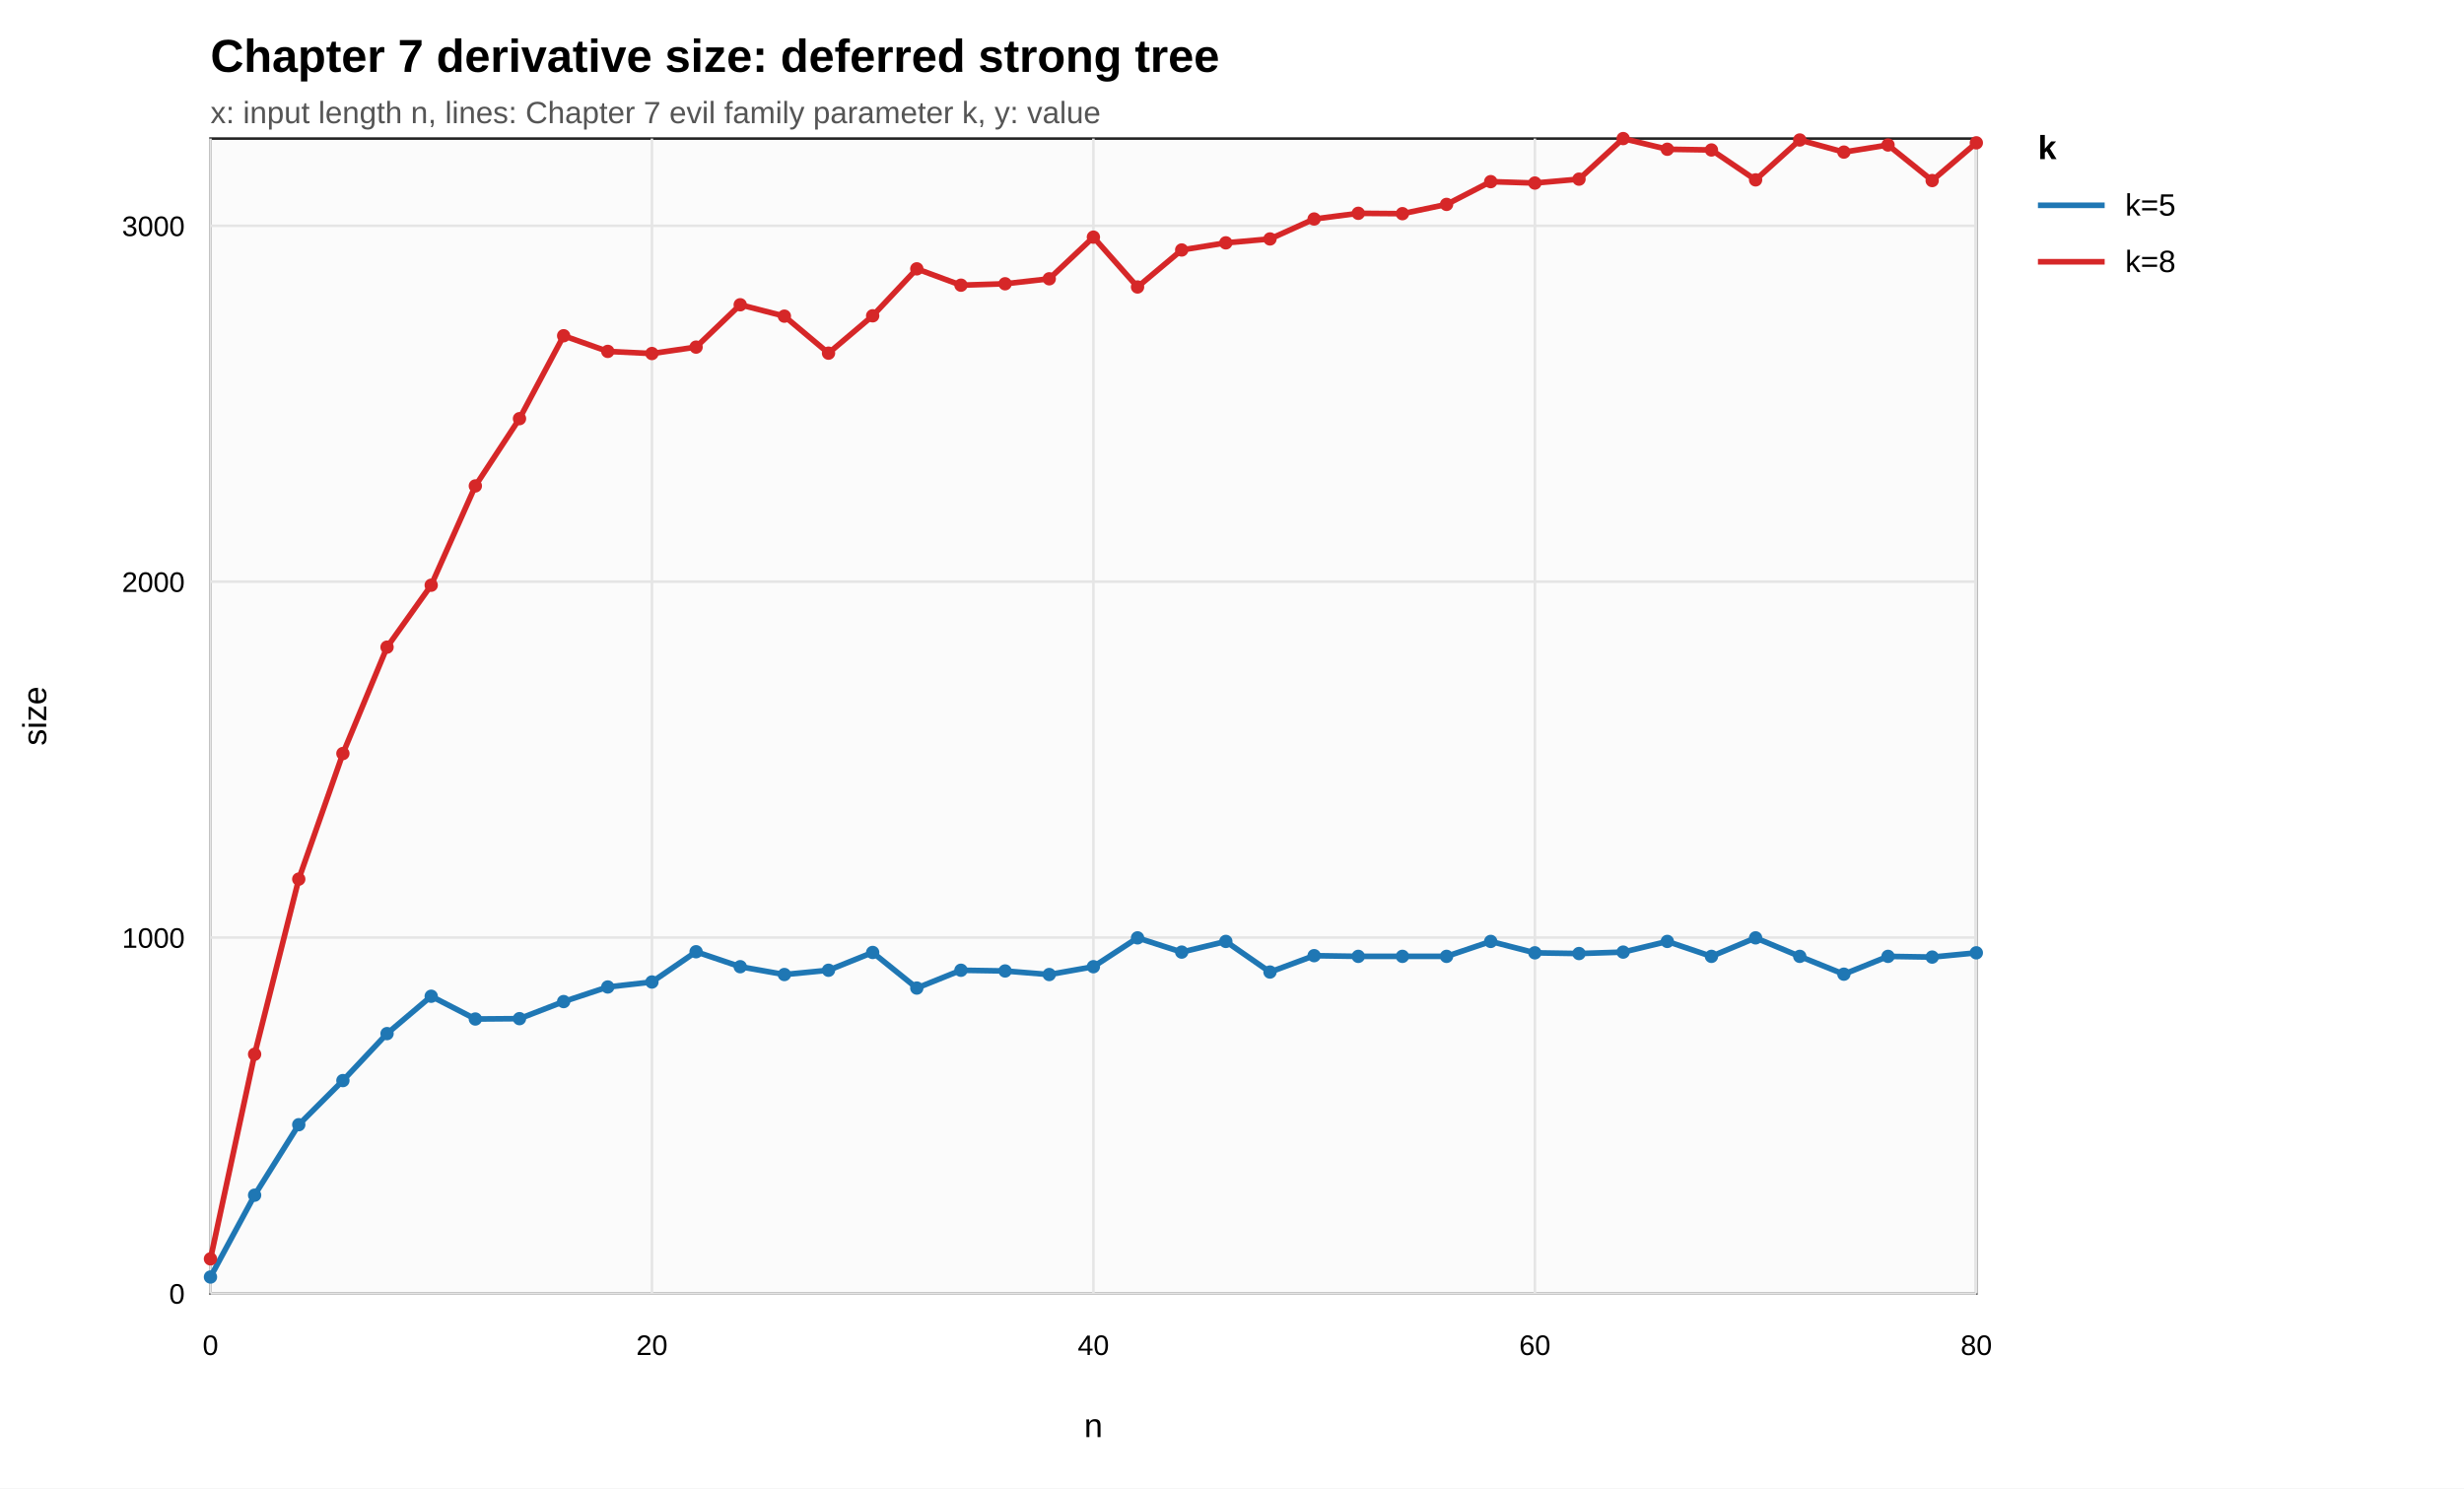
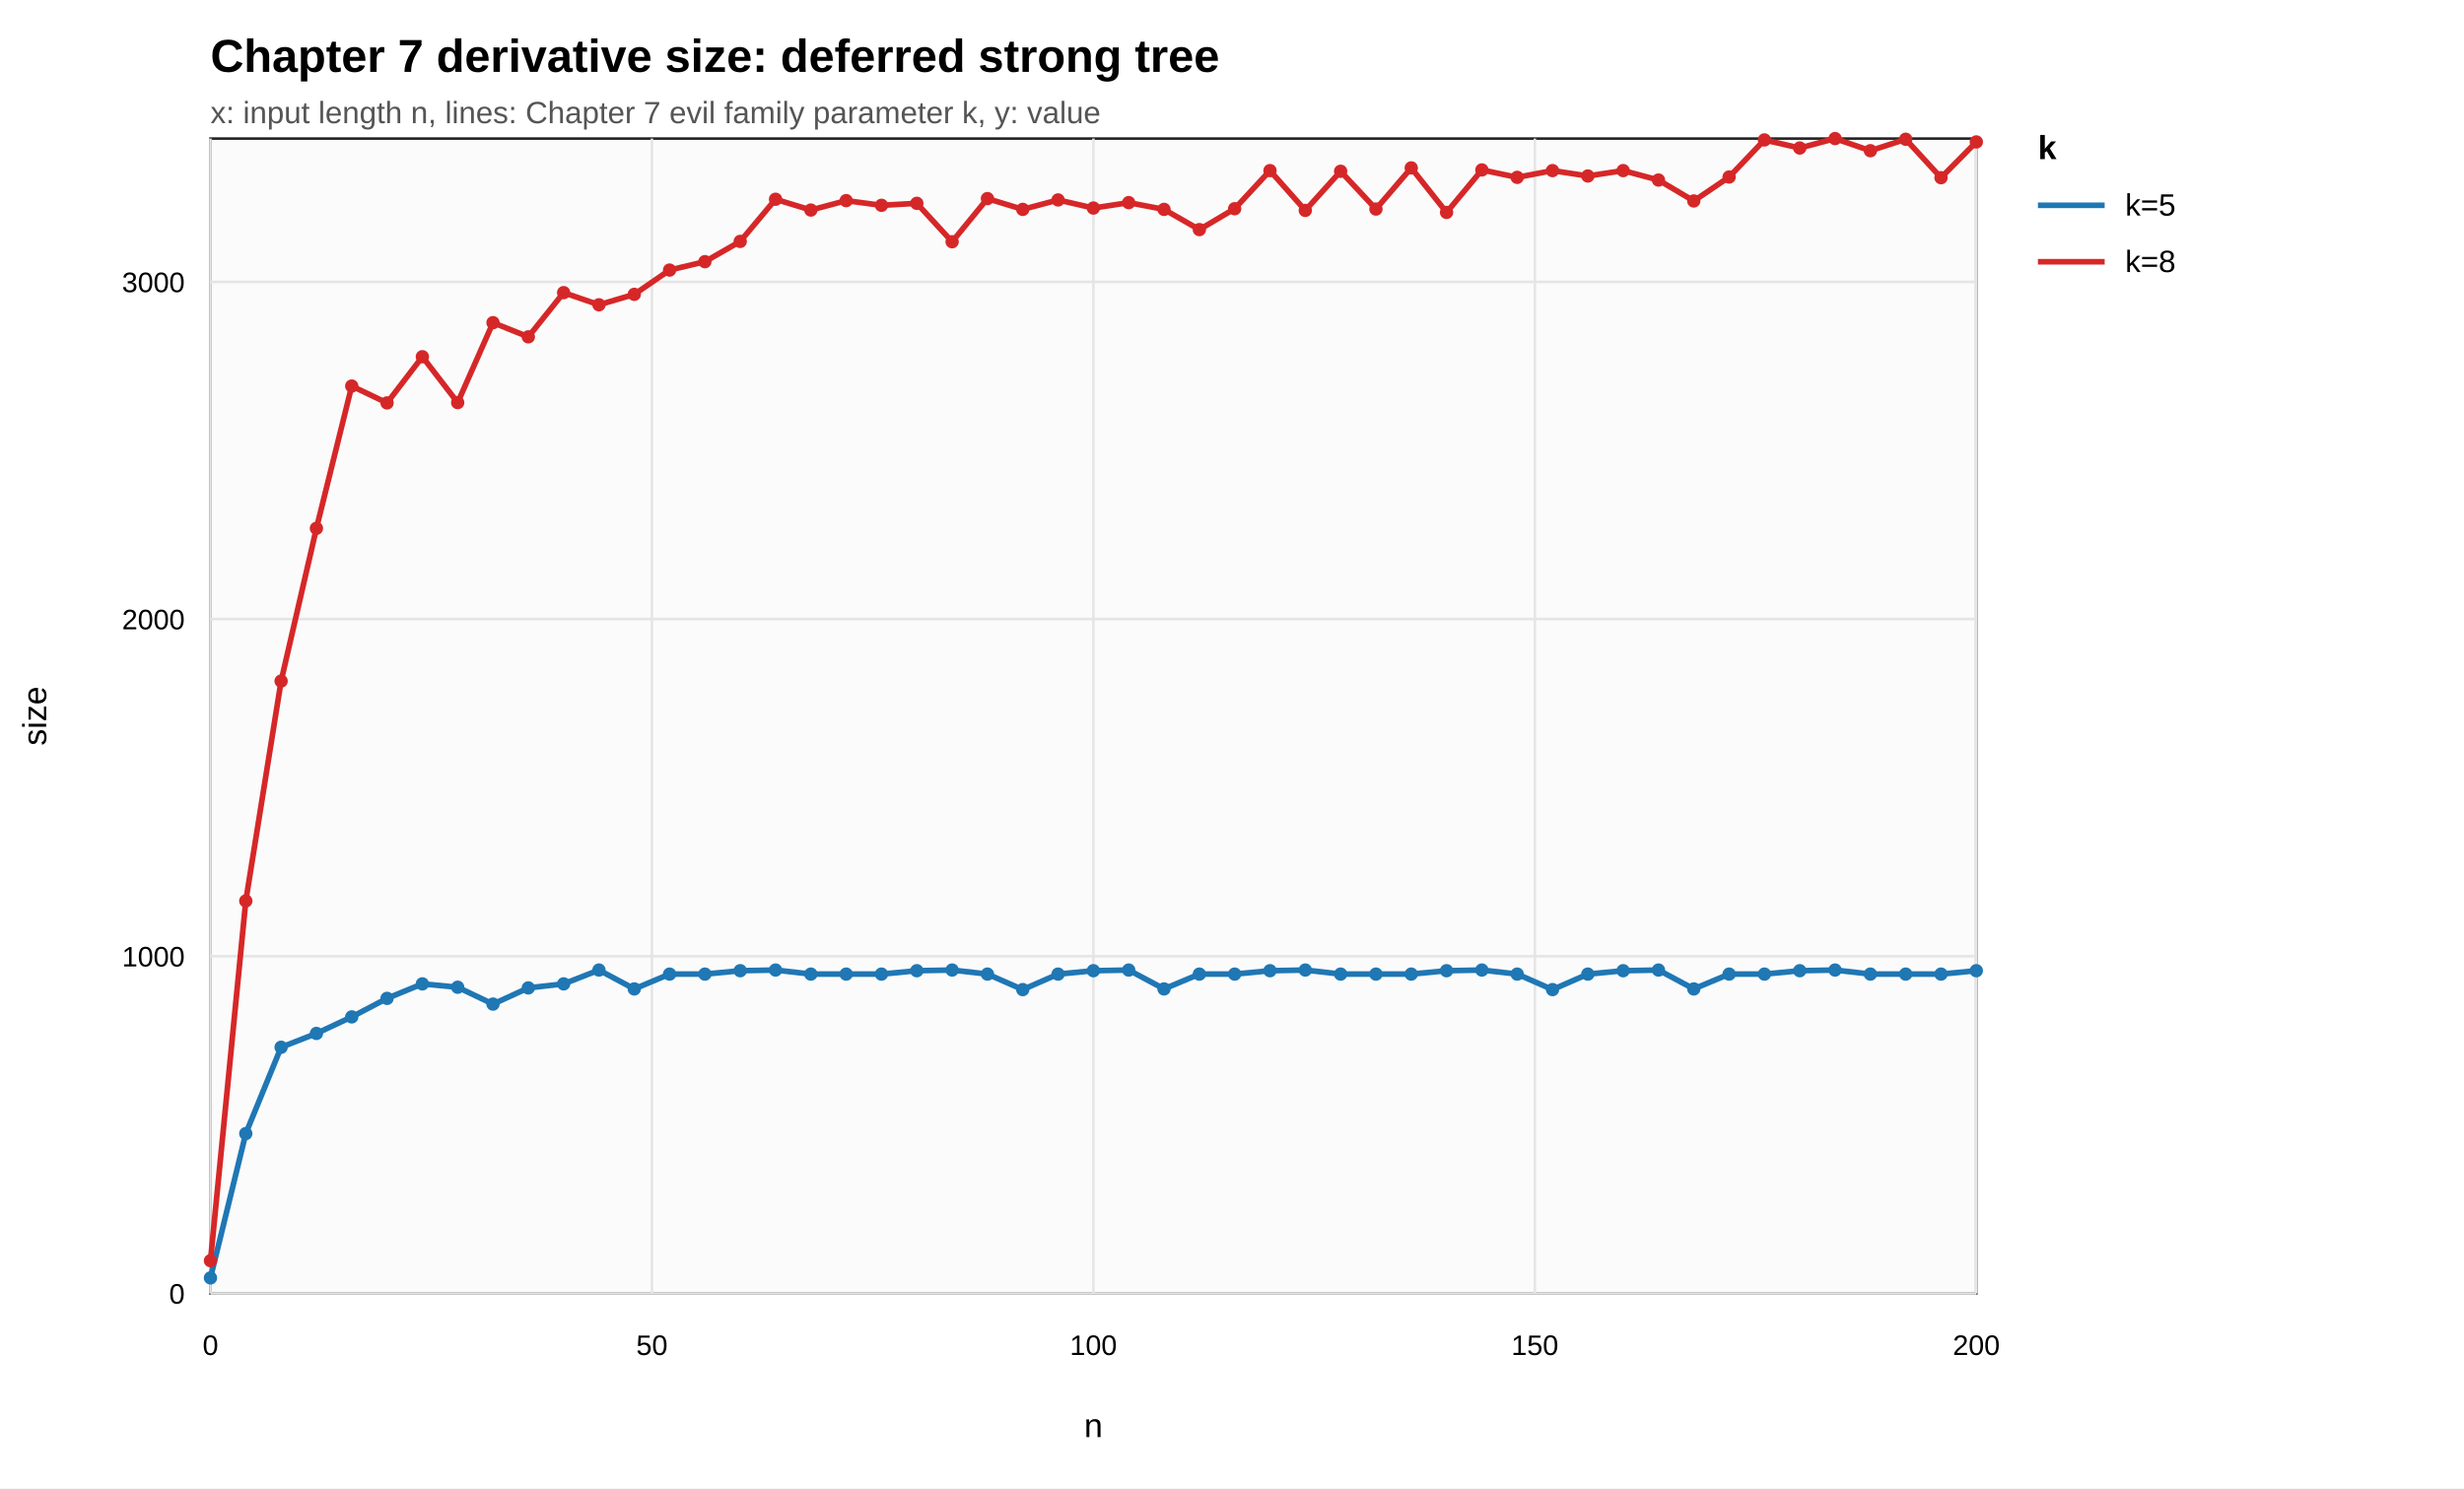
<svg xmlns="http://www.w3.org/2000/svg" width="960" height="580" viewBox="0 0 960 580">
  <rect width="100%" height="100%" fill="#ffffff" />
  <text x="82" y="28" font-family="Arial, sans-serif" font-size="18" font-weight="700">Chapter 7 derivative size: deferred strong tree</text>
  <text x="82" y="48" font-family="Arial, sans-serif" font-size="12" fill="#555">x: input length n, lines: Chapter 7 evil family parameter k, y: value</text>
  <rect x="82" y="54" width="688" height="450" fill="#fbfbfb" stroke="#222" stroke-width="1" />
  <line x1="82.00" y1="54" x2="82.00" y2="504" stroke="#e5e5e5" stroke-width="1" />
  <text x="82.00" y="528" text-anchor="middle" font-family="Arial, sans-serif" font-size="11">0</text>
  <line x1="254.00" y1="54" x2="254.00" y2="504" stroke="#e5e5e5" stroke-width="1" />
-   <text x="254.00" y="528" text-anchor="middle" font-family="Arial, sans-serif" font-size="11">20</text>
+   <text x="254.00" y="528" text-anchor="middle" font-family="Arial, sans-serif" font-size="11">50</text>
  <line x1="426.00" y1="54" x2="426.00" y2="504" stroke="#e5e5e5" stroke-width="1" />
-   <text x="426.00" y="528" text-anchor="middle" font-family="Arial, sans-serif" font-size="11">40</text>
+   <text x="426.00" y="528" text-anchor="middle" font-family="Arial, sans-serif" font-size="11">100</text>
  <line x1="598.00" y1="54" x2="598.00" y2="504" stroke="#e5e5e5" stroke-width="1" />
-   <text x="598.00" y="528" text-anchor="middle" font-family="Arial, sans-serif" font-size="11">60</text>
+   <text x="598.00" y="528" text-anchor="middle" font-family="Arial, sans-serif" font-size="11">150</text>
  <line x1="770.00" y1="54" x2="770.00" y2="504" stroke="#e5e5e5" stroke-width="1" />
-   <text x="770.00" y="528" text-anchor="middle" font-family="Arial, sans-serif" font-size="11">80</text>
+   <text x="770.00" y="528" text-anchor="middle" font-family="Arial, sans-serif" font-size="11">200</text>
  <line x1="82" y1="504.00" x2="770" y2="504.00" stroke="#e5e5e5" stroke-width="1" />
  <text x="72" y="508.00" text-anchor="end" font-family="Arial, sans-serif" font-size="11">0</text>
-   <line x1="82" y1="365.33" x2="770" y2="365.33" stroke="#e5e5e5" stroke-width="1" />
-   <text x="72" y="369.33" text-anchor="end" font-family="Arial, sans-serif" font-size="11">1000</text>
-   <line x1="82" y1="226.65" x2="770" y2="226.65" stroke="#e5e5e5" stroke-width="1" />
-   <text x="72" y="230.65" text-anchor="end" font-family="Arial, sans-serif" font-size="11">2000</text>
-   <line x1="82" y1="87.98" x2="770" y2="87.98" stroke="#e5e5e5" stroke-width="1" />
-   <text x="72" y="91.98" text-anchor="end" font-family="Arial, sans-serif" font-size="11">3000</text>
+   <line x1="82" y1="372.61" x2="770" y2="372.61" stroke="#e5e5e5" stroke-width="1" />
+   <text x="72" y="376.61" text-anchor="end" font-family="Arial, sans-serif" font-size="11">1000</text>
+   <line x1="82" y1="241.23" x2="770" y2="241.23" stroke="#e5e5e5" stroke-width="1" />
+   <text x="72" y="245.23" text-anchor="end" font-family="Arial, sans-serif" font-size="11">2000</text>
+   <line x1="82" y1="109.84" x2="770" y2="109.84" stroke="#e5e5e5" stroke-width="1" />
+   <text x="72" y="113.84" text-anchor="end" font-family="Arial, sans-serif" font-size="11">3000</text>
  <text x="426.00" y="560" text-anchor="middle" font-family="Arial, sans-serif" font-size="13">n</text>
  <text x="18" y="279.00" transform="rotate(-90 18,279.00)" text-anchor="middle" font-family="Arial, sans-serif" font-size="13">size</text>
-   <path d="M82.00,497.62 L99.20,465.73 L116.40,438.27 L133.60,421.07 L150.80,402.77 L168.00,388.21 L185.20,397.08 L202.40,396.94 L219.60,390.29 L236.80,384.60 L254.00,382.66 L271.20,370.87 L288.40,376.70 L305.60,379.75 L322.80,378.08 L340.00,371.15 L357.20,385.02 L374.40,378.08 L391.60,378.36 L408.80,379.75 L426.00,376.70 L443.20,365.46 L460.40,371.01 L477.60,366.85 L494.80,378.78 L512.00,372.40 L529.20,372.67 L546.40,372.67 L563.60,372.67 L580.80,366.85 L598.00,371.29 L615.20,371.57 L632.40,371.01 L649.60,366.85 L666.80,372.67 L684.00,365.46 L701.20,372.67 L718.40,379.61 L735.60,372.67 L752.80,372.95 L770.00,371.29" fill="none" stroke="#1f77b4" stroke-width="2.2" />
-   <circle cx="82.00" cy="497.62" r="2.6" fill="#1f77b4" />
-   <circle cx="99.20" cy="465.73" r="2.6" fill="#1f77b4" />
-   <circle cx="116.40" cy="438.27" r="2.6" fill="#1f77b4" />
-   <circle cx="133.60" cy="421.07" r="2.6" fill="#1f77b4" />
-   <circle cx="150.80" cy="402.77" r="2.6" fill="#1f77b4" />
-   <circle cx="168.00" cy="388.21" r="2.6" fill="#1f77b4" />
-   <circle cx="185.20" cy="397.08" r="2.6" fill="#1f77b4" />
-   <circle cx="202.40" cy="396.94" r="2.6" fill="#1f77b4" />
-   <circle cx="219.60" cy="390.29" r="2.6" fill="#1f77b4" />
-   <circle cx="236.80" cy="384.60" r="2.6" fill="#1f77b4" />
-   <circle cx="254.00" cy="382.66" r="2.6" fill="#1f77b4" />
-   <circle cx="271.20" cy="370.87" r="2.6" fill="#1f77b4" />
-   <circle cx="288.40" cy="376.70" r="2.6" fill="#1f77b4" />
-   <circle cx="305.60" cy="379.75" r="2.6" fill="#1f77b4" />
-   <circle cx="322.80" cy="378.08" r="2.6" fill="#1f77b4" />
-   <circle cx="340.00" cy="371.15" r="2.6" fill="#1f77b4" />
-   <circle cx="357.20" cy="385.02" r="2.6" fill="#1f77b4" />
-   <circle cx="374.40" cy="378.08" r="2.6" fill="#1f77b4" />
-   <circle cx="391.60" cy="378.36" r="2.6" fill="#1f77b4" />
-   <circle cx="408.80" cy="379.75" r="2.6" fill="#1f77b4" />
-   <circle cx="426.00" cy="376.70" r="2.6" fill="#1f77b4" />
-   <circle cx="443.20" cy="365.46" r="2.6" fill="#1f77b4" />
-   <circle cx="460.40" cy="371.01" r="2.6" fill="#1f77b4" />
-   <circle cx="477.60" cy="366.85" r="2.6" fill="#1f77b4" />
-   <circle cx="494.80" cy="378.78" r="2.6" fill="#1f77b4" />
-   <circle cx="512.00" cy="372.40" r="2.6" fill="#1f77b4" />
-   <circle cx="529.20" cy="372.67" r="2.6" fill="#1f77b4" />
-   <circle cx="546.40" cy="372.67" r="2.6" fill="#1f77b4" />
-   <circle cx="563.60" cy="372.67" r="2.6" fill="#1f77b4" />
-   <circle cx="580.80" cy="366.85" r="2.6" fill="#1f77b4" />
-   <circle cx="598.00" cy="371.29" r="2.6" fill="#1f77b4" />
-   <circle cx="615.20" cy="371.57" r="2.6" fill="#1f77b4" />
-   <circle cx="632.40" cy="371.01" r="2.6" fill="#1f77b4" />
-   <circle cx="649.60" cy="366.85" r="2.6" fill="#1f77b4" />
-   <circle cx="666.80" cy="372.67" r="2.6" fill="#1f77b4" />
-   <circle cx="684.00" cy="365.46" r="2.6" fill="#1f77b4" />
-   <circle cx="701.20" cy="372.67" r="2.6" fill="#1f77b4" />
-   <circle cx="718.40" cy="379.61" r="2.6" fill="#1f77b4" />
-   <circle cx="735.60" cy="372.67" r="2.6" fill="#1f77b4" />
-   <circle cx="752.80" cy="372.95" r="2.6" fill="#1f77b4" />
-   <circle cx="770.00" cy="371.29" r="2.6" fill="#1f77b4" />
-   <path d="M82.00,490.55 L99.20,410.81 L116.40,342.58 L133.60,293.63 L150.80,252.17 L168.00,228.04 L185.20,189.35 L202.40,163.14 L219.60,130.83 L236.80,136.93 L254.00,137.76 L271.20,135.26 L288.40,118.76 L305.60,123.20 L322.80,137.62 L340.00,123.06 L357.20,104.76 L374.40,111.13 L391.60,110.58 L408.80,108.64 L426.00,92.41 L443.20,111.83 L460.40,97.41 L477.60,94.63 L494.80,93.11 L512.00,85.34 L529.20,83.12 L546.40,83.26 L563.60,79.65 L580.80,70.78 L598.00,71.33 L615.20,69.81 L632.40,54.00 L649.60,58.16 L666.80,58.44 L684.00,70.09 L701.20,54.55 L718.40,59.27 L735.60,56.50 L752.80,70.36 L770.00,55.66" fill="none" stroke="#d62728" stroke-width="2.2" />
-   <circle cx="82.00" cy="490.55" r="2.6" fill="#d62728" />
-   <circle cx="99.20" cy="410.81" r="2.6" fill="#d62728" />
-   <circle cx="116.40" cy="342.58" r="2.6" fill="#d62728" />
-   <circle cx="133.60" cy="293.63" r="2.6" fill="#d62728" />
-   <circle cx="150.80" cy="252.17" r="2.6" fill="#d62728" />
-   <circle cx="168.00" cy="228.04" r="2.6" fill="#d62728" />
-   <circle cx="185.20" cy="189.35" r="2.6" fill="#d62728" />
-   <circle cx="202.40" cy="163.14" r="2.6" fill="#d62728" />
-   <circle cx="219.60" cy="130.83" r="2.6" fill="#d62728" />
-   <circle cx="236.80" cy="136.93" r="2.6" fill="#d62728" />
-   <circle cx="254.00" cy="137.76" r="2.6" fill="#d62728" />
-   <circle cx="271.20" cy="135.26" r="2.6" fill="#d62728" />
-   <circle cx="288.40" cy="118.76" r="2.6" fill="#d62728" />
-   <circle cx="305.60" cy="123.20" r="2.6" fill="#d62728" />
-   <circle cx="322.80" cy="137.62" r="2.6" fill="#d62728" />
-   <circle cx="340.00" cy="123.06" r="2.6" fill="#d62728" />
-   <circle cx="357.20" cy="104.76" r="2.6" fill="#d62728" />
-   <circle cx="374.40" cy="111.13" r="2.6" fill="#d62728" />
-   <circle cx="391.60" cy="110.58" r="2.6" fill="#d62728" />
-   <circle cx="408.80" cy="108.64" r="2.6" fill="#d62728" />
-   <circle cx="426.00" cy="92.41" r="2.6" fill="#d62728" />
-   <circle cx="443.20" cy="111.83" r="2.6" fill="#d62728" />
-   <circle cx="460.40" cy="97.41" r="2.6" fill="#d62728" />
-   <circle cx="477.60" cy="94.63" r="2.6" fill="#d62728" />
-   <circle cx="494.80" cy="93.11" r="2.6" fill="#d62728" />
-   <circle cx="512.00" cy="85.34" r="2.6" fill="#d62728" />
-   <circle cx="529.20" cy="83.12" r="2.6" fill="#d62728" />
-   <circle cx="546.40" cy="83.26" r="2.6" fill="#d62728" />
-   <circle cx="563.60" cy="79.65" r="2.6" fill="#d62728" />
-   <circle cx="580.80" cy="70.78" r="2.6" fill="#d62728" />
-   <circle cx="598.00" cy="71.33" r="2.6" fill="#d62728" />
-   <circle cx="615.20" cy="69.81" r="2.6" fill="#d62728" />
-   <circle cx="632.40" cy="54.00" r="2.6" fill="#d62728" />
-   <circle cx="649.60" cy="58.16" r="2.6" fill="#d62728" />
-   <circle cx="666.80" cy="58.44" r="2.6" fill="#d62728" />
-   <circle cx="684.00" cy="70.09" r="2.6" fill="#d62728" />
-   <circle cx="701.20" cy="54.55" r="2.6" fill="#d62728" />
-   <circle cx="718.40" cy="59.27" r="2.6" fill="#d62728" />
-   <circle cx="735.60" cy="56.50" r="2.6" fill="#d62728" />
-   <circle cx="752.80" cy="70.36" r="2.6" fill="#d62728" />
-   <circle cx="770.00" cy="55.66" r="2.6" fill="#d62728" />
+   <path d="M82.00,497.96 L95.76,441.72 L109.52,408.09 L123.28,402.70 L137.04,396.26 L150.80,389.04 L164.56,383.39 L178.32,384.70 L192.08,391.27 L205.84,384.96 L219.60,383.39 L233.36,378.00 L247.12,385.36 L260.88,379.58 L274.64,379.58 L288.40,378.26 L302.16,378.00 L315.92,379.58 L329.68,379.58 L343.44,379.58 L357.20,378.26 L370.96,378.00 L384.72,379.58 L398.48,385.62 L412.24,379.58 L426.00,378.26 L439.76,378.00 L453.52,385.36 L467.28,379.58 L481.04,379.58 L494.80,378.26 L508.56,378.00 L522.32,379.58 L536.08,379.58 L549.84,379.58 L563.60,378.26 L577.36,378.00 L591.12,379.58 L604.88,385.62 L618.64,379.58 L632.40,378.26 L646.16,378.00 L659.92,385.36 L673.68,379.58 L687.44,379.58 L701.20,378.26 L714.96,378.00 L728.72,379.58 L742.48,379.58 L756.24,379.58 L770.00,378.26" fill="none" stroke="#1f77b4" stroke-width="2.2" />
+   <circle cx="82.00" cy="497.96" r="2.6" fill="#1f77b4" />
+   <circle cx="95.76" cy="441.72" r="2.6" fill="#1f77b4" />
+   <circle cx="109.52" cy="408.09" r="2.6" fill="#1f77b4" />
+   <circle cx="123.28" cy="402.70" r="2.6" fill="#1f77b4" />
+   <circle cx="137.04" cy="396.26" r="2.6" fill="#1f77b4" />
+   <circle cx="150.80" cy="389.04" r="2.6" fill="#1f77b4" />
+   <circle cx="164.56" cy="383.39" r="2.6" fill="#1f77b4" />
+   <circle cx="178.32" cy="384.70" r="2.6" fill="#1f77b4" />
+   <circle cx="192.08" cy="391.27" r="2.6" fill="#1f77b4" />
+   <circle cx="205.84" cy="384.96" r="2.6" fill="#1f77b4" />
+   <circle cx="219.60" cy="383.39" r="2.6" fill="#1f77b4" />
+   <circle cx="233.36" cy="378.00" r="2.6" fill="#1f77b4" />
+   <circle cx="247.12" cy="385.36" r="2.6" fill="#1f77b4" />
+   <circle cx="260.88" cy="379.58" r="2.6" fill="#1f77b4" />
+   <circle cx="274.64" cy="379.58" r="2.6" fill="#1f77b4" />
+   <circle cx="288.40" cy="378.26" r="2.6" fill="#1f77b4" />
+   <circle cx="302.16" cy="378.00" r="2.6" fill="#1f77b4" />
+   <circle cx="315.92" cy="379.58" r="2.6" fill="#1f77b4" />
+   <circle cx="329.68" cy="379.58" r="2.6" fill="#1f77b4" />
+   <circle cx="343.44" cy="379.58" r="2.6" fill="#1f77b4" />
+   <circle cx="357.20" cy="378.26" r="2.6" fill="#1f77b4" />
+   <circle cx="370.96" cy="378.00" r="2.6" fill="#1f77b4" />
+   <circle cx="384.72" cy="379.58" r="2.6" fill="#1f77b4" />
+   <circle cx="398.48" cy="385.62" r="2.6" fill="#1f77b4" />
+   <circle cx="412.24" cy="379.58" r="2.6" fill="#1f77b4" />
+   <circle cx="426.00" cy="378.26" r="2.6" fill="#1f77b4" />
+   <circle cx="439.76" cy="378.00" r="2.6" fill="#1f77b4" />
+   <circle cx="453.52" cy="385.36" r="2.6" fill="#1f77b4" />
+   <circle cx="467.28" cy="379.58" r="2.6" fill="#1f77b4" />
+   <circle cx="481.04" cy="379.58" r="2.6" fill="#1f77b4" />
+   <circle cx="494.80" cy="378.26" r="2.6" fill="#1f77b4" />
+   <circle cx="508.56" cy="378.00" r="2.6" fill="#1f77b4" />
+   <circle cx="522.32" cy="379.58" r="2.6" fill="#1f77b4" />
+   <circle cx="536.08" cy="379.58" r="2.6" fill="#1f77b4" />
+   <circle cx="549.84" cy="379.58" r="2.6" fill="#1f77b4" />
+   <circle cx="563.60" cy="378.26" r="2.6" fill="#1f77b4" />
+   <circle cx="577.36" cy="378.00" r="2.6" fill="#1f77b4" />
+   <circle cx="591.12" cy="379.58" r="2.6" fill="#1f77b4" />
+   <circle cx="604.88" cy="385.62" r="2.6" fill="#1f77b4" />
+   <circle cx="618.64" cy="379.58" r="2.6" fill="#1f77b4" />
+   <circle cx="632.40" cy="378.26" r="2.6" fill="#1f77b4" />
+   <circle cx="646.16" cy="378.00" r="2.6" fill="#1f77b4" />
+   <circle cx="659.92" cy="385.36" r="2.6" fill="#1f77b4" />
+   <circle cx="673.68" cy="379.58" r="2.6" fill="#1f77b4" />
+   <circle cx="687.44" cy="379.58" r="2.6" fill="#1f77b4" />
+   <circle cx="701.20" cy="378.26" r="2.6" fill="#1f77b4" />
+   <circle cx="714.96" cy="378.00" r="2.6" fill="#1f77b4" />
+   <circle cx="728.72" cy="379.58" r="2.6" fill="#1f77b4" />
+   <circle cx="742.48" cy="379.58" r="2.6" fill="#1f77b4" />
+   <circle cx="756.24" cy="379.58" r="2.6" fill="#1f77b4" />
+   <circle cx="770.00" cy="378.26" r="2.6" fill="#1f77b4" />
+   <path d="M82.00,491.26 L95.76,351.07 L109.52,265.40 L123.28,205.88 L137.04,150.44 L150.80,157.01 L164.56,139.01 L178.32,156.88 L192.08,125.74 L205.84,131.26 L219.60,114.04 L233.36,118.77 L247.12,114.70 L260.88,105.24 L274.64,101.96 L288.40,94.07 L302.16,77.65 L315.92,81.85 L329.68,78.18 L343.44,80.01 L357.20,79.23 L370.96,94.20 L384.72,77.39 L398.48,81.59 L412.24,77.91 L426.00,81.07 L439.76,78.96 L453.52,81.59 L467.28,89.47 L481.04,81.33 L494.80,66.48 L508.56,81.99 L522.32,66.74 L536.08,81.46 L549.84,65.43 L563.60,82.77 L577.36,66.22 L591.12,69.11 L604.88,66.48 L618.64,68.58 L632.40,66.48 L646.16,70.16 L659.92,78.31 L673.68,68.98 L687.44,54.53 L701.20,57.68 L714.96,54.00 L728.72,58.73 L742.48,54.26 L756.24,69.24 L770.00,55.31" fill="none" stroke="#d62728" stroke-width="2.2" />
+   <circle cx="82.00" cy="491.26" r="2.6" fill="#d62728" />
+   <circle cx="95.76" cy="351.07" r="2.6" fill="#d62728" />
+   <circle cx="109.52" cy="265.40" r="2.6" fill="#d62728" />
+   <circle cx="123.28" cy="205.88" r="2.6" fill="#d62728" />
+   <circle cx="137.04" cy="150.44" r="2.6" fill="#d62728" />
+   <circle cx="150.80" cy="157.01" r="2.6" fill="#d62728" />
+   <circle cx="164.56" cy="139.01" r="2.6" fill="#d62728" />
+   <circle cx="178.32" cy="156.88" r="2.6" fill="#d62728" />
+   <circle cx="192.08" cy="125.74" r="2.6" fill="#d62728" />
+   <circle cx="205.84" cy="131.26" r="2.6" fill="#d62728" />
+   <circle cx="219.60" cy="114.04" r="2.6" fill="#d62728" />
+   <circle cx="233.36" cy="118.77" r="2.6" fill="#d62728" />
+   <circle cx="247.12" cy="114.70" r="2.6" fill="#d62728" />
+   <circle cx="260.88" cy="105.24" r="2.6" fill="#d62728" />
+   <circle cx="274.64" cy="101.96" r="2.6" fill="#d62728" />
+   <circle cx="288.40" cy="94.07" r="2.6" fill="#d62728" />
+   <circle cx="302.16" cy="77.65" r="2.6" fill="#d62728" />
+   <circle cx="315.92" cy="81.85" r="2.6" fill="#d62728" />
+   <circle cx="329.68" cy="78.18" r="2.6" fill="#d62728" />
+   <circle cx="343.44" cy="80.01" r="2.6" fill="#d62728" />
+   <circle cx="357.20" cy="79.23" r="2.6" fill="#d62728" />
+   <circle cx="370.96" cy="94.20" r="2.6" fill="#d62728" />
+   <circle cx="384.72" cy="77.39" r="2.6" fill="#d62728" />
+   <circle cx="398.48" cy="81.59" r="2.6" fill="#d62728" />
+   <circle cx="412.24" cy="77.91" r="2.6" fill="#d62728" />
+   <circle cx="426.00" cy="81.07" r="2.6" fill="#d62728" />
+   <circle cx="439.76" cy="78.96" r="2.6" fill="#d62728" />
+   <circle cx="453.52" cy="81.59" r="2.6" fill="#d62728" />
+   <circle cx="467.28" cy="89.47" r="2.6" fill="#d62728" />
+   <circle cx="481.04" cy="81.33" r="2.6" fill="#d62728" />
+   <circle cx="494.80" cy="66.48" r="2.6" fill="#d62728" />
+   <circle cx="508.56" cy="81.99" r="2.6" fill="#d62728" />
+   <circle cx="522.32" cy="66.74" r="2.6" fill="#d62728" />
+   <circle cx="536.08" cy="81.46" r="2.6" fill="#d62728" />
+   <circle cx="549.84" cy="65.43" r="2.6" fill="#d62728" />
+   <circle cx="563.60" cy="82.77" r="2.6" fill="#d62728" />
+   <circle cx="577.36" cy="66.22" r="2.6" fill="#d62728" />
+   <circle cx="591.12" cy="69.11" r="2.6" fill="#d62728" />
+   <circle cx="604.88" cy="66.48" r="2.6" fill="#d62728" />
+   <circle cx="618.64" cy="68.58" r="2.6" fill="#d62728" />
+   <circle cx="632.40" cy="66.48" r="2.6" fill="#d62728" />
+   <circle cx="646.16" cy="70.16" r="2.6" fill="#d62728" />
+   <circle cx="659.92" cy="78.31" r="2.6" fill="#d62728" />
+   <circle cx="673.68" cy="68.98" r="2.6" fill="#d62728" />
+   <circle cx="687.44" cy="54.53" r="2.6" fill="#d62728" />
+   <circle cx="701.20" cy="57.68" r="2.6" fill="#d62728" />
+   <circle cx="714.96" cy="54.00" r="2.6" fill="#d62728" />
+   <circle cx="728.72" cy="58.73" r="2.6" fill="#d62728" />
+   <circle cx="742.48" cy="54.26" r="2.6" fill="#d62728" />
+   <circle cx="756.24" cy="69.24" r="2.6" fill="#d62728" />
+   <circle cx="770.00" cy="55.31" r="2.6" fill="#d62728" />
  <text x="794" y="62" font-family="Arial, sans-serif" font-size="13" font-weight="700">k</text>
  <line x1="794" y1="80" x2="820" y2="80" stroke="#1f77b4" stroke-width="2.2" />
  <text x="828" y="84" font-family="Arial, sans-serif" font-size="12">k=5</text>
  <line x1="794" y1="102" x2="820" y2="102" stroke="#d62728" stroke-width="2.2" />
  <text x="828" y="106" font-family="Arial, sans-serif" font-size="12">k=8</text>
</svg>
